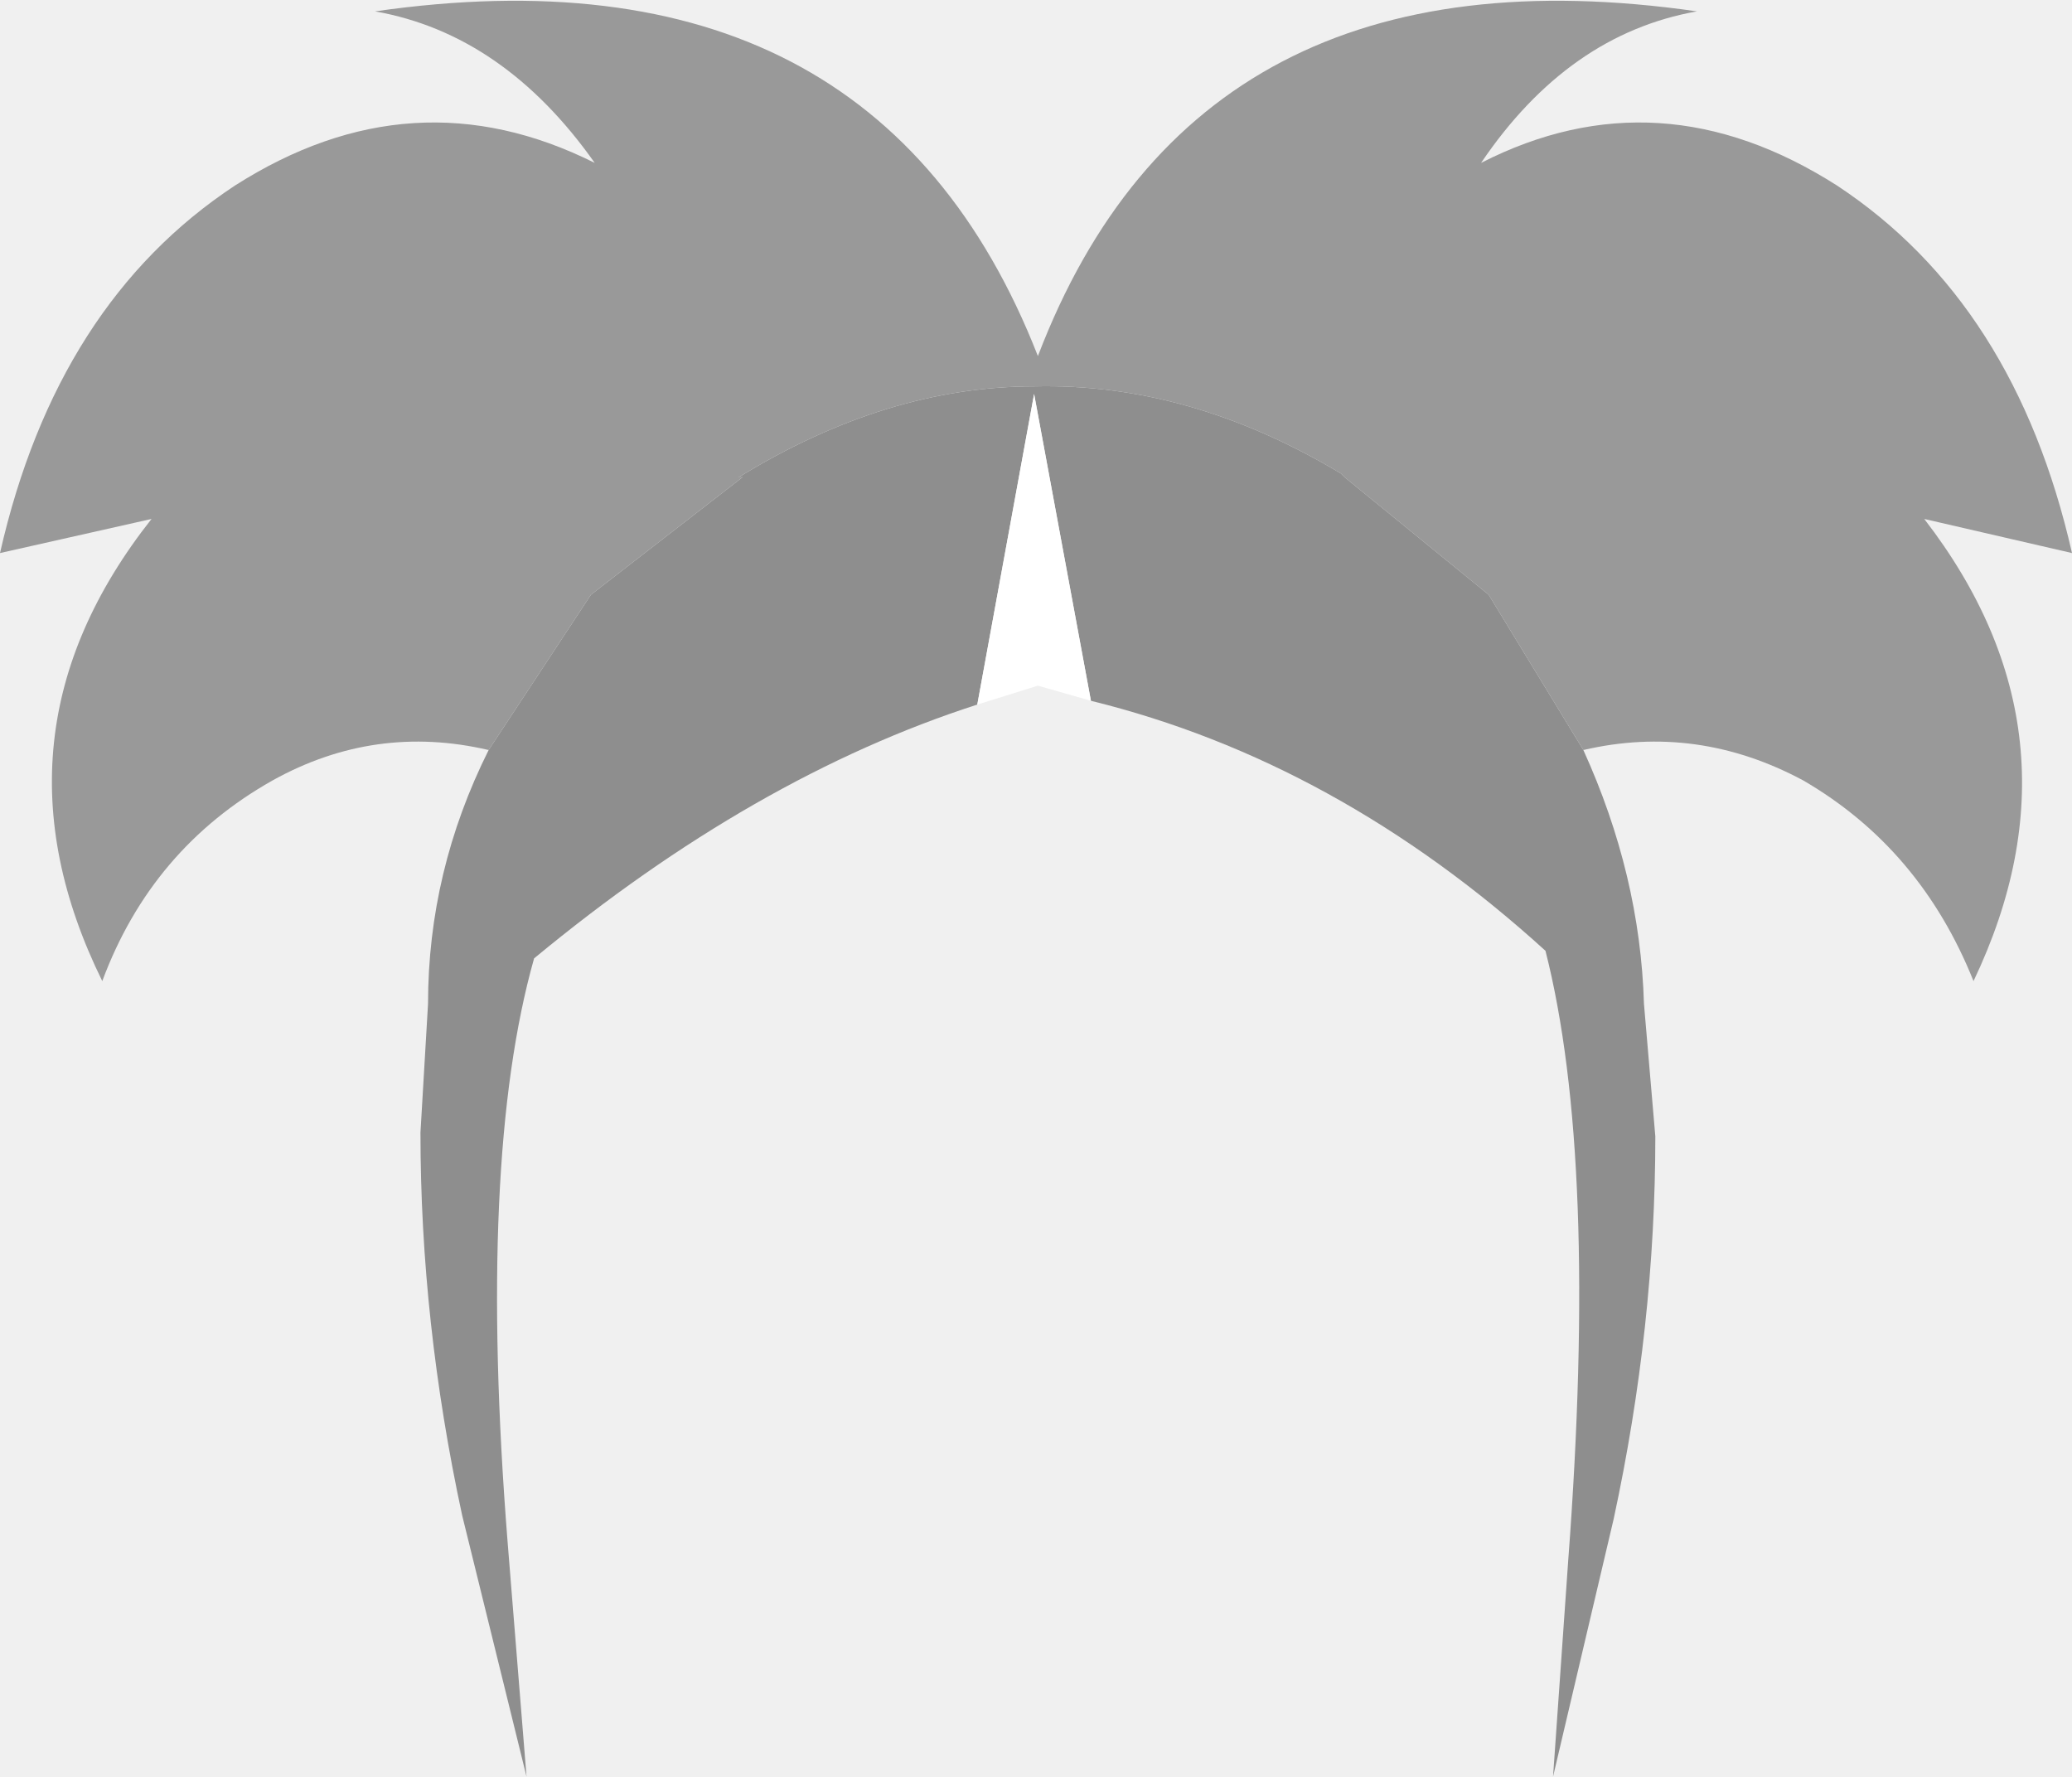
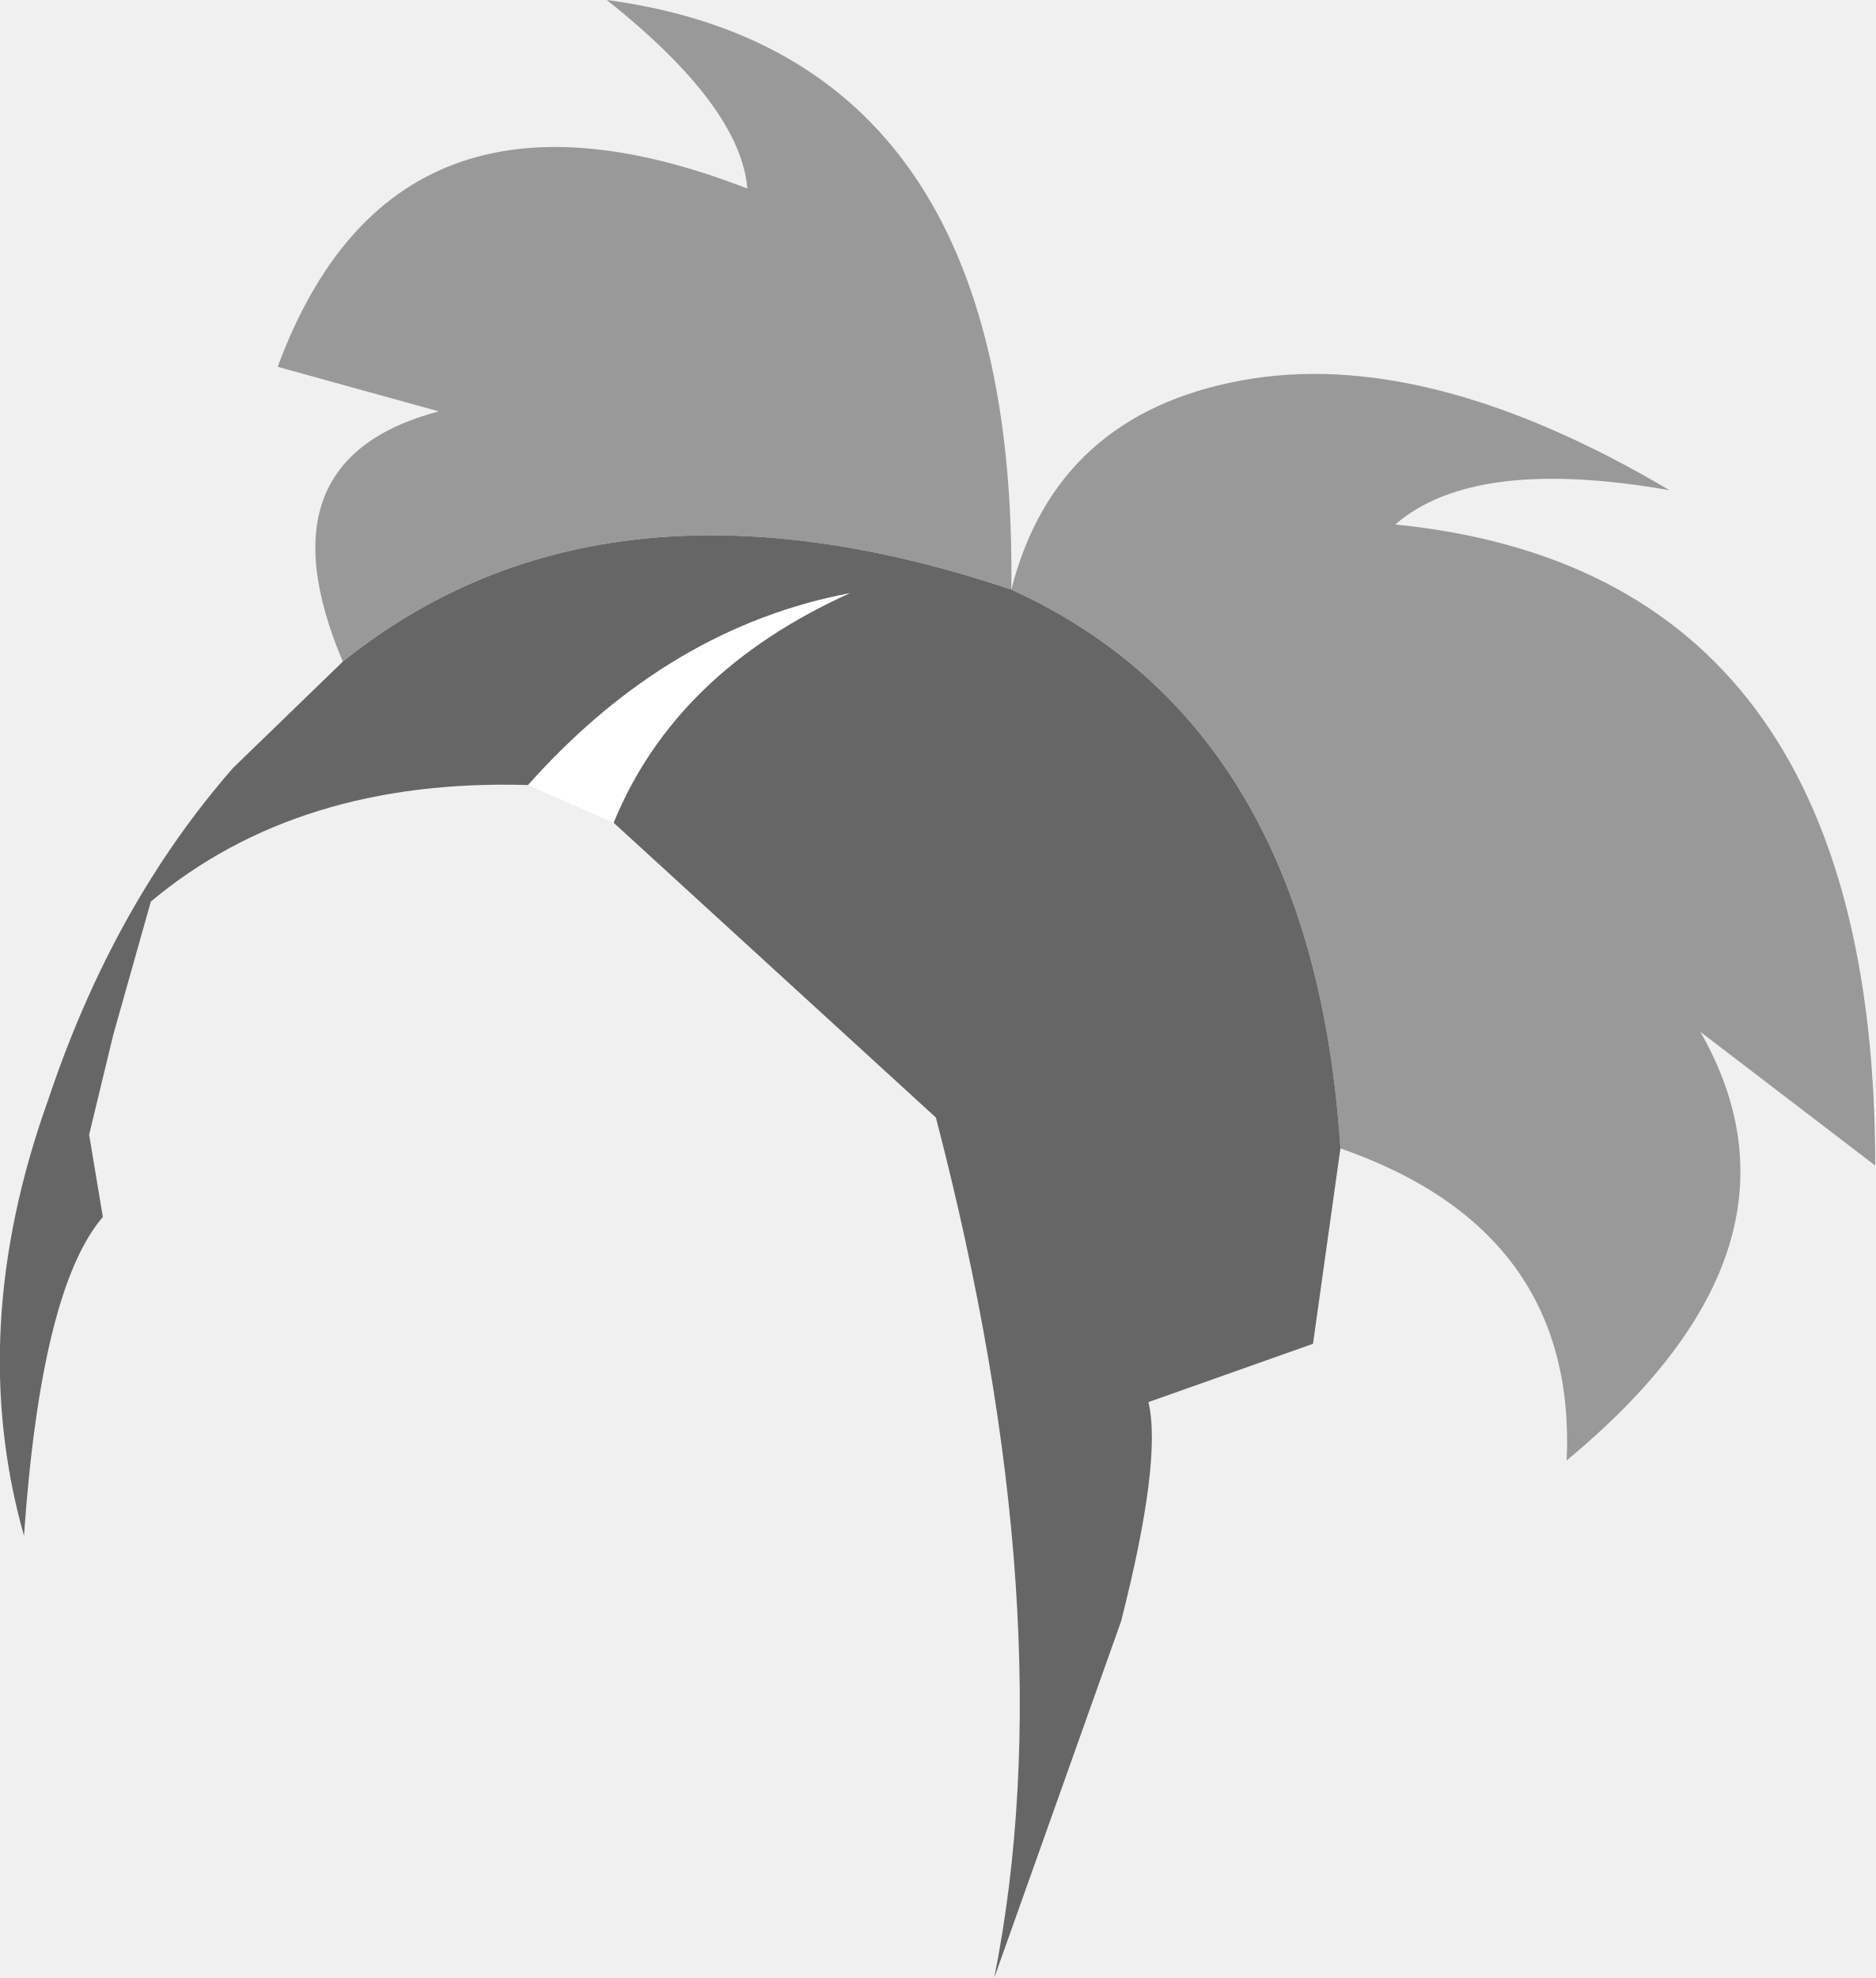
- <svg xmlns="http://www.w3.org/2000/svg" height="23.45px" width="27.35px">
-   <g transform="matrix(1.0, 0.0, 0.0, 1.0, 13.75, 26.8)">
-     <path d="M-7.3 -16.9 Q-8.8 -17.25 -10.15 -16.5 -11.75 -15.6 -12.4 -13.85 -14.0 -17.1 -11.75 -19.95 L-13.75 -19.5 Q-13.0 -22.8 -10.65 -24.35 -8.3 -25.85 -5.9 -24.65 -7.1 -26.35 -8.8 -26.65 -2.2 -27.6 -0.05 -22.1 2.05 -27.6 8.65 -26.65 6.95 -26.35 5.8 -24.65 8.15 -25.85 10.5 -24.35 12.85 -22.8 13.6 -19.5 L11.65 -19.95 Q13.85 -17.1 12.3 -13.85 11.6 -15.6 10.05 -16.5 8.65 -17.25 7.15 -16.9 L5.9 -18.95 4.0 -20.5 3.95 -20.55 Q1.95 -21.75 -0.1 -21.7 -2.05 -21.7 -4.0 -20.5 L-3.95 -20.5 -5.95 -18.95 -7.3 -16.9" fill="#999999" fill-rule="evenodd" stroke="none" />
-     <path d="M7.15 -16.9 Q7.9 -15.25 7.95 -13.55 L8.1 -11.8 Q8.1 -9.3 7.55 -6.75 L6.75 -3.35 6.95 -6.2 Q7.35 -11.5 6.65 -14.25 3.9 -16.75 0.65 -17.55 L-0.1 -21.6 -0.85 -17.5 Q-3.8 -16.55 -6.7 -14.15 -7.45 -11.5 -7.05 -6.45 L-6.8 -3.35 -7.65 -6.8 Q-8.2 -9.35 -8.2 -11.85 L-8.1 -13.55 Q-8.1 -15.3 -7.3 -16.9 L-5.95 -18.95 -3.95 -20.5 -4.0 -20.5 Q-2.05 -21.7 -0.1 -21.7 1.95 -21.75 3.95 -20.55 L4.0 -20.5 5.9 -18.95 7.15 -16.9" fill="#8e8e8e" fill-rule="evenodd" stroke="none" />
-     <path d="M0.65 -17.55 L-0.05 -17.75 -0.85 -17.5 -0.1 -21.6 0.65 -17.55" fill="#ffffff" fill-rule="evenodd" stroke="none" />
+ <svg xmlns="http://www.w3.org/2000/svg" height="28.85px" width="27.35px">
+   <g transform="matrix(1.0, 0.0, 0.0, 1.0, 9.3, 28.7)">
+     <path d="M-4.3 -19.05 Q-5.55 -22.0 -2.9 -22.7 L-5.25 -23.35 Q-3.55 -27.95 1.6 -25.95 1.5 -27.15 -0.45 -28.7 5.55 -27.9 5.45 -20.1 6.1 -22.65 8.8 -23.15 11.5 -23.65 15.05 -21.55 12.2 -22.05 11.05 -21.05 18.05 -20.35 18.05 -11.7 L15.5 -13.65 Q17.3 -10.5 13.55 -7.4 13.7 -10.75 10.25 -11.95 9.85 -18.1 5.45 -20.1 -0.5 -22.1 -4.3 -19.05" fill="#999999" fill-rule="evenodd" stroke="none" />
+     <path d="M-0.35 -16.7 L-1.6 -17.25 Q0.45 -19.55 3.1 -20.05 0.55 -18.9 -0.35 -16.7" fill="#ffffff" fill-rule="evenodd" stroke="none" />
+     <path d="M10.25 -11.95 L9.85 -9.1 7.45 -8.25 Q7.65 -7.4 7.05 -5.05 L5.2 0.15 Q6.25 -5.1 4.35 -12.4 L-0.35 -16.7 Q0.55 -18.9 3.1 -20.05 0.45 -19.55 -1.6 -17.25 -4.95 -17.35 -7.1 -15.55 L-7.65 -13.6 -8.0 -12.15 -7.8 -10.95 Q-8.7 -9.9 -8.95 -6.3 -9.8 -9.3 -8.6 -12.65 -7.65 -15.5 -5.9 -17.5 L-4.3 -19.05 Q-0.5 -22.1 5.45 -20.1 9.85 -18.1 10.25 -11.95" fill="#666666" fill-rule="evenodd" stroke="none" />
  </g>
</svg>
